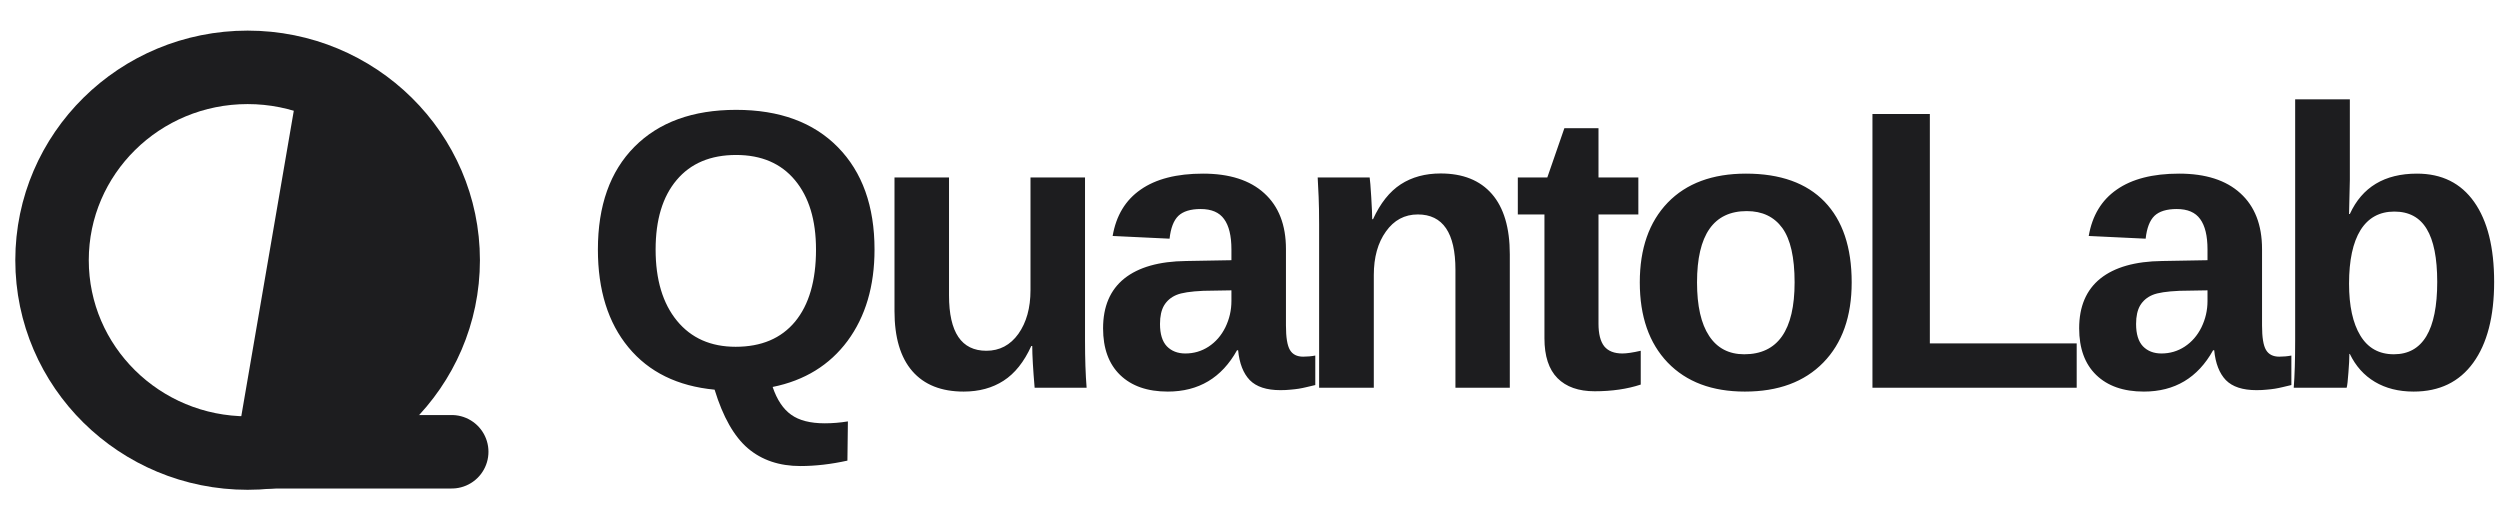
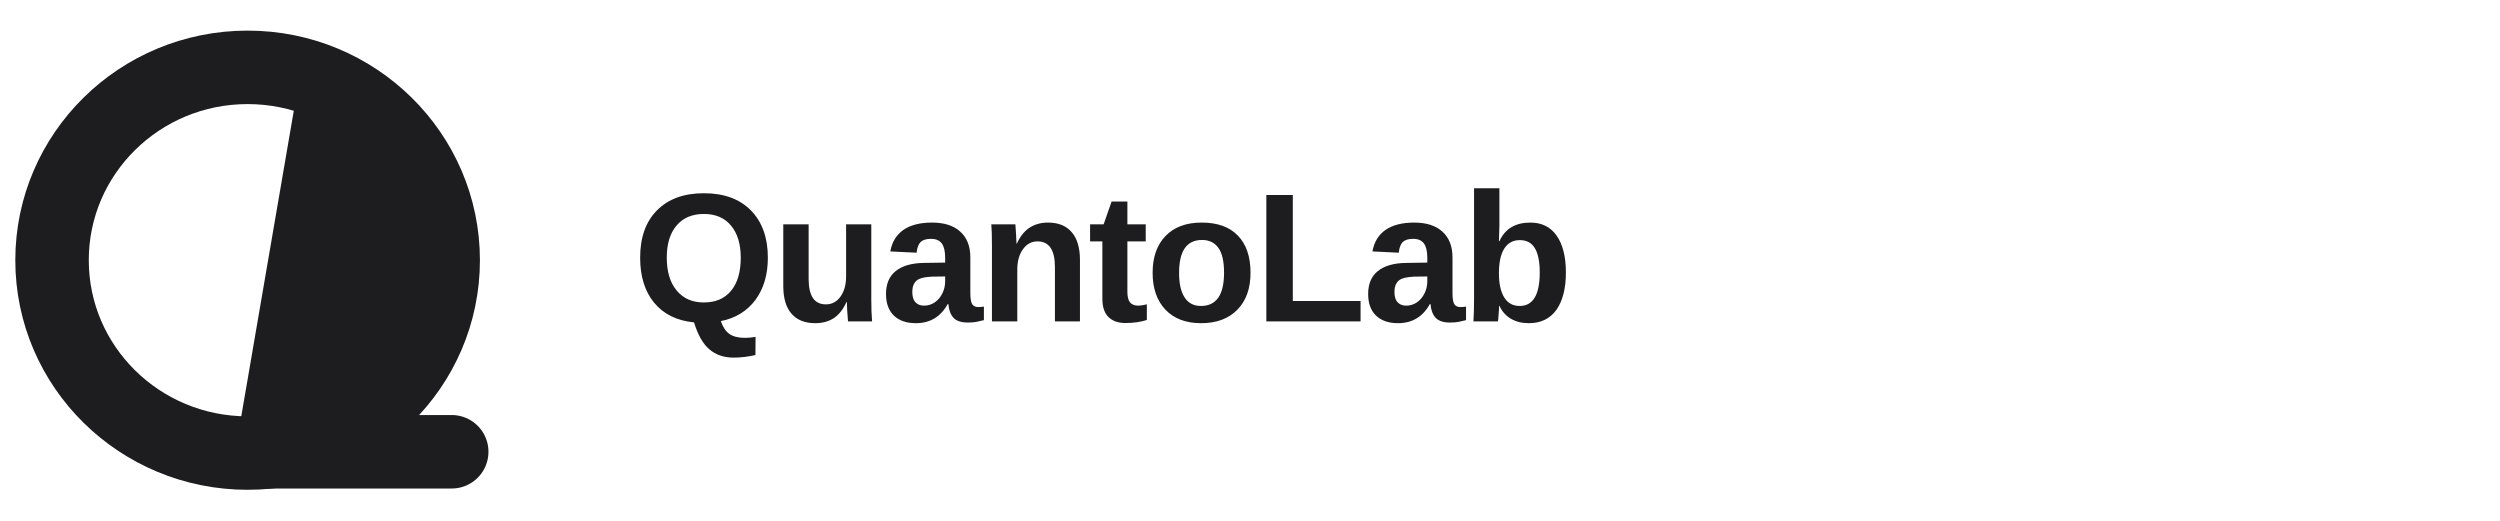
<svg xmlns="http://www.w3.org/2000/svg" width="245" height="51" viewBox="0 0 245 51" fill="none" role="img" aria-labelledby="title">
  <g transform="translate(1.5 3) scale(0.6)">
    <ellipse cx="37.944" cy="37.5" rx="31.944" ry="31.5" stroke="#1D1D1F" stroke-width="12" />
    <path d="M48 63L56.961 18C71.299 18 65.424 45 60.695 58.5L48 63Z" fill="#1D1D1F" stroke="#1D1D1F" stroke-linecap="round" />
    <path d="M51.761 12L42 68.789H71.282" stroke="#1D1D1F" stroke-width="12" stroke-linecap="round" />
  </g>
-   <text x="57" y="38" fill="#1D1D1F" font-family="Arial, Helvetica, sans-serif" font-size="39" font-weight="700" letter-spacing="-2.1">QuantoLab</text>
+   <text x="62" y="31.5" fill="#1D1D1F" font-family="'Helvetica Neue', Arial, sans-serif" font-size="18" font-weight="600" letter-spacing="-0.35">QuantoLab</text>
</svg>
